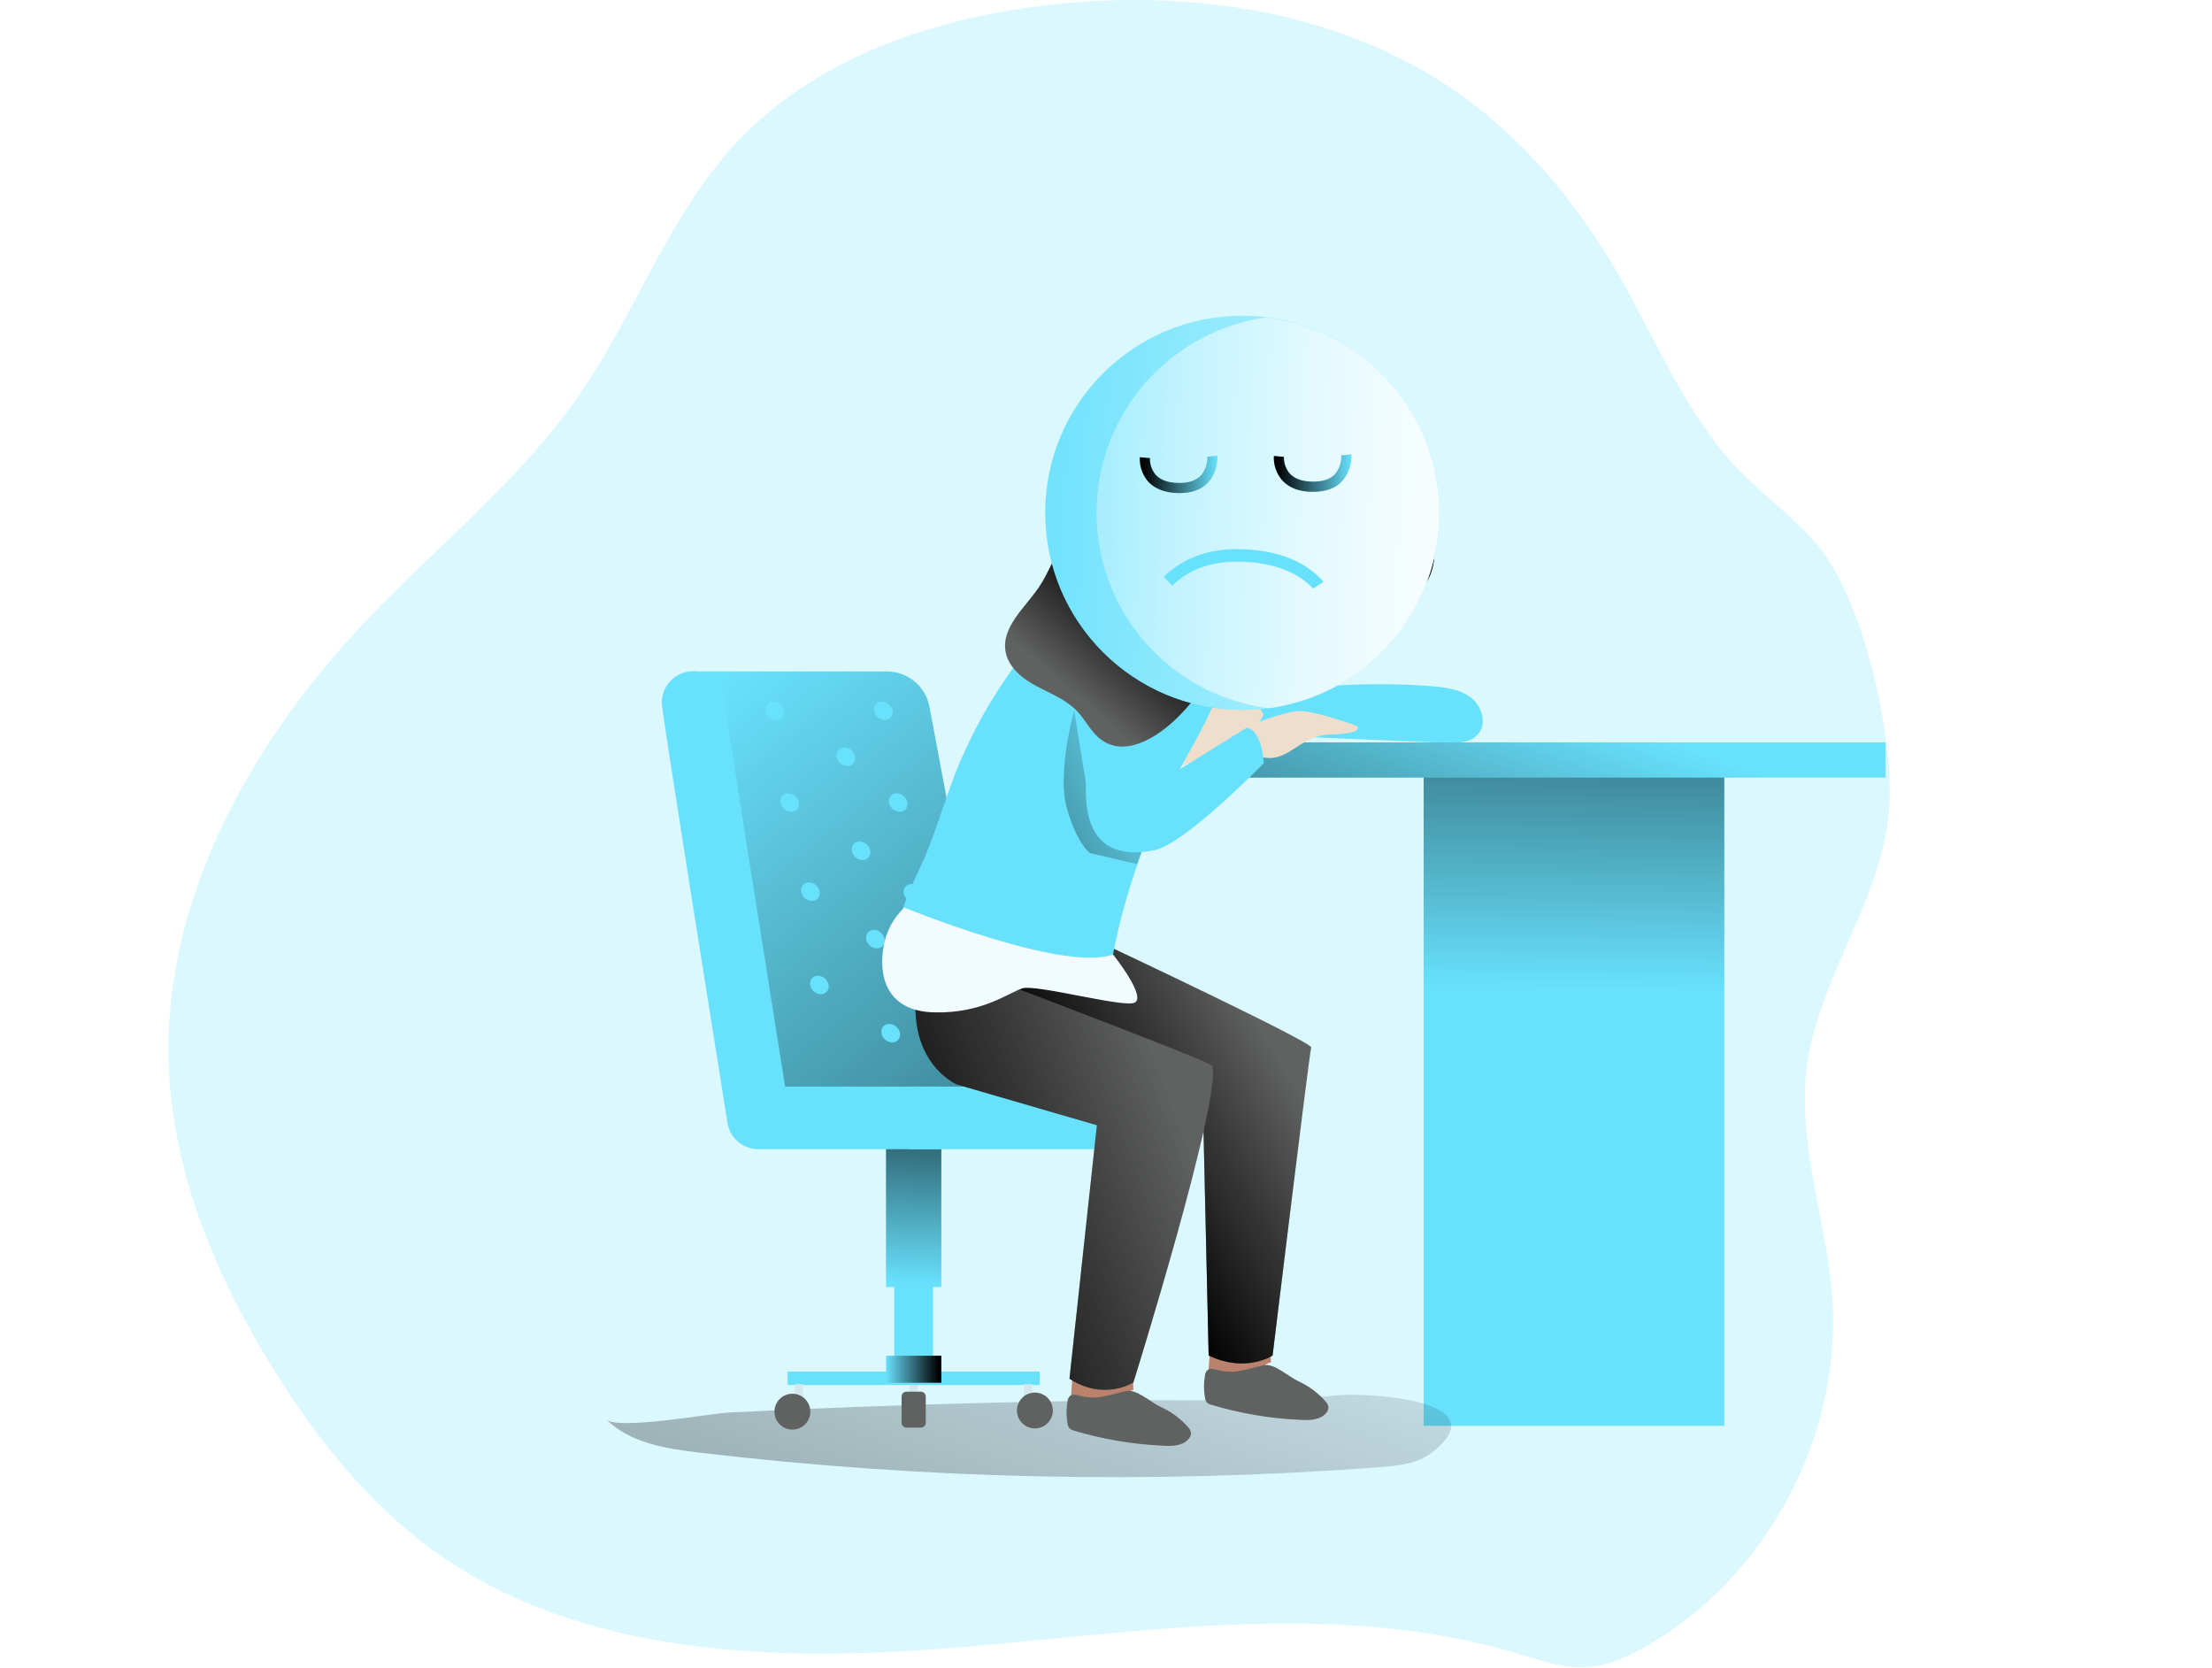
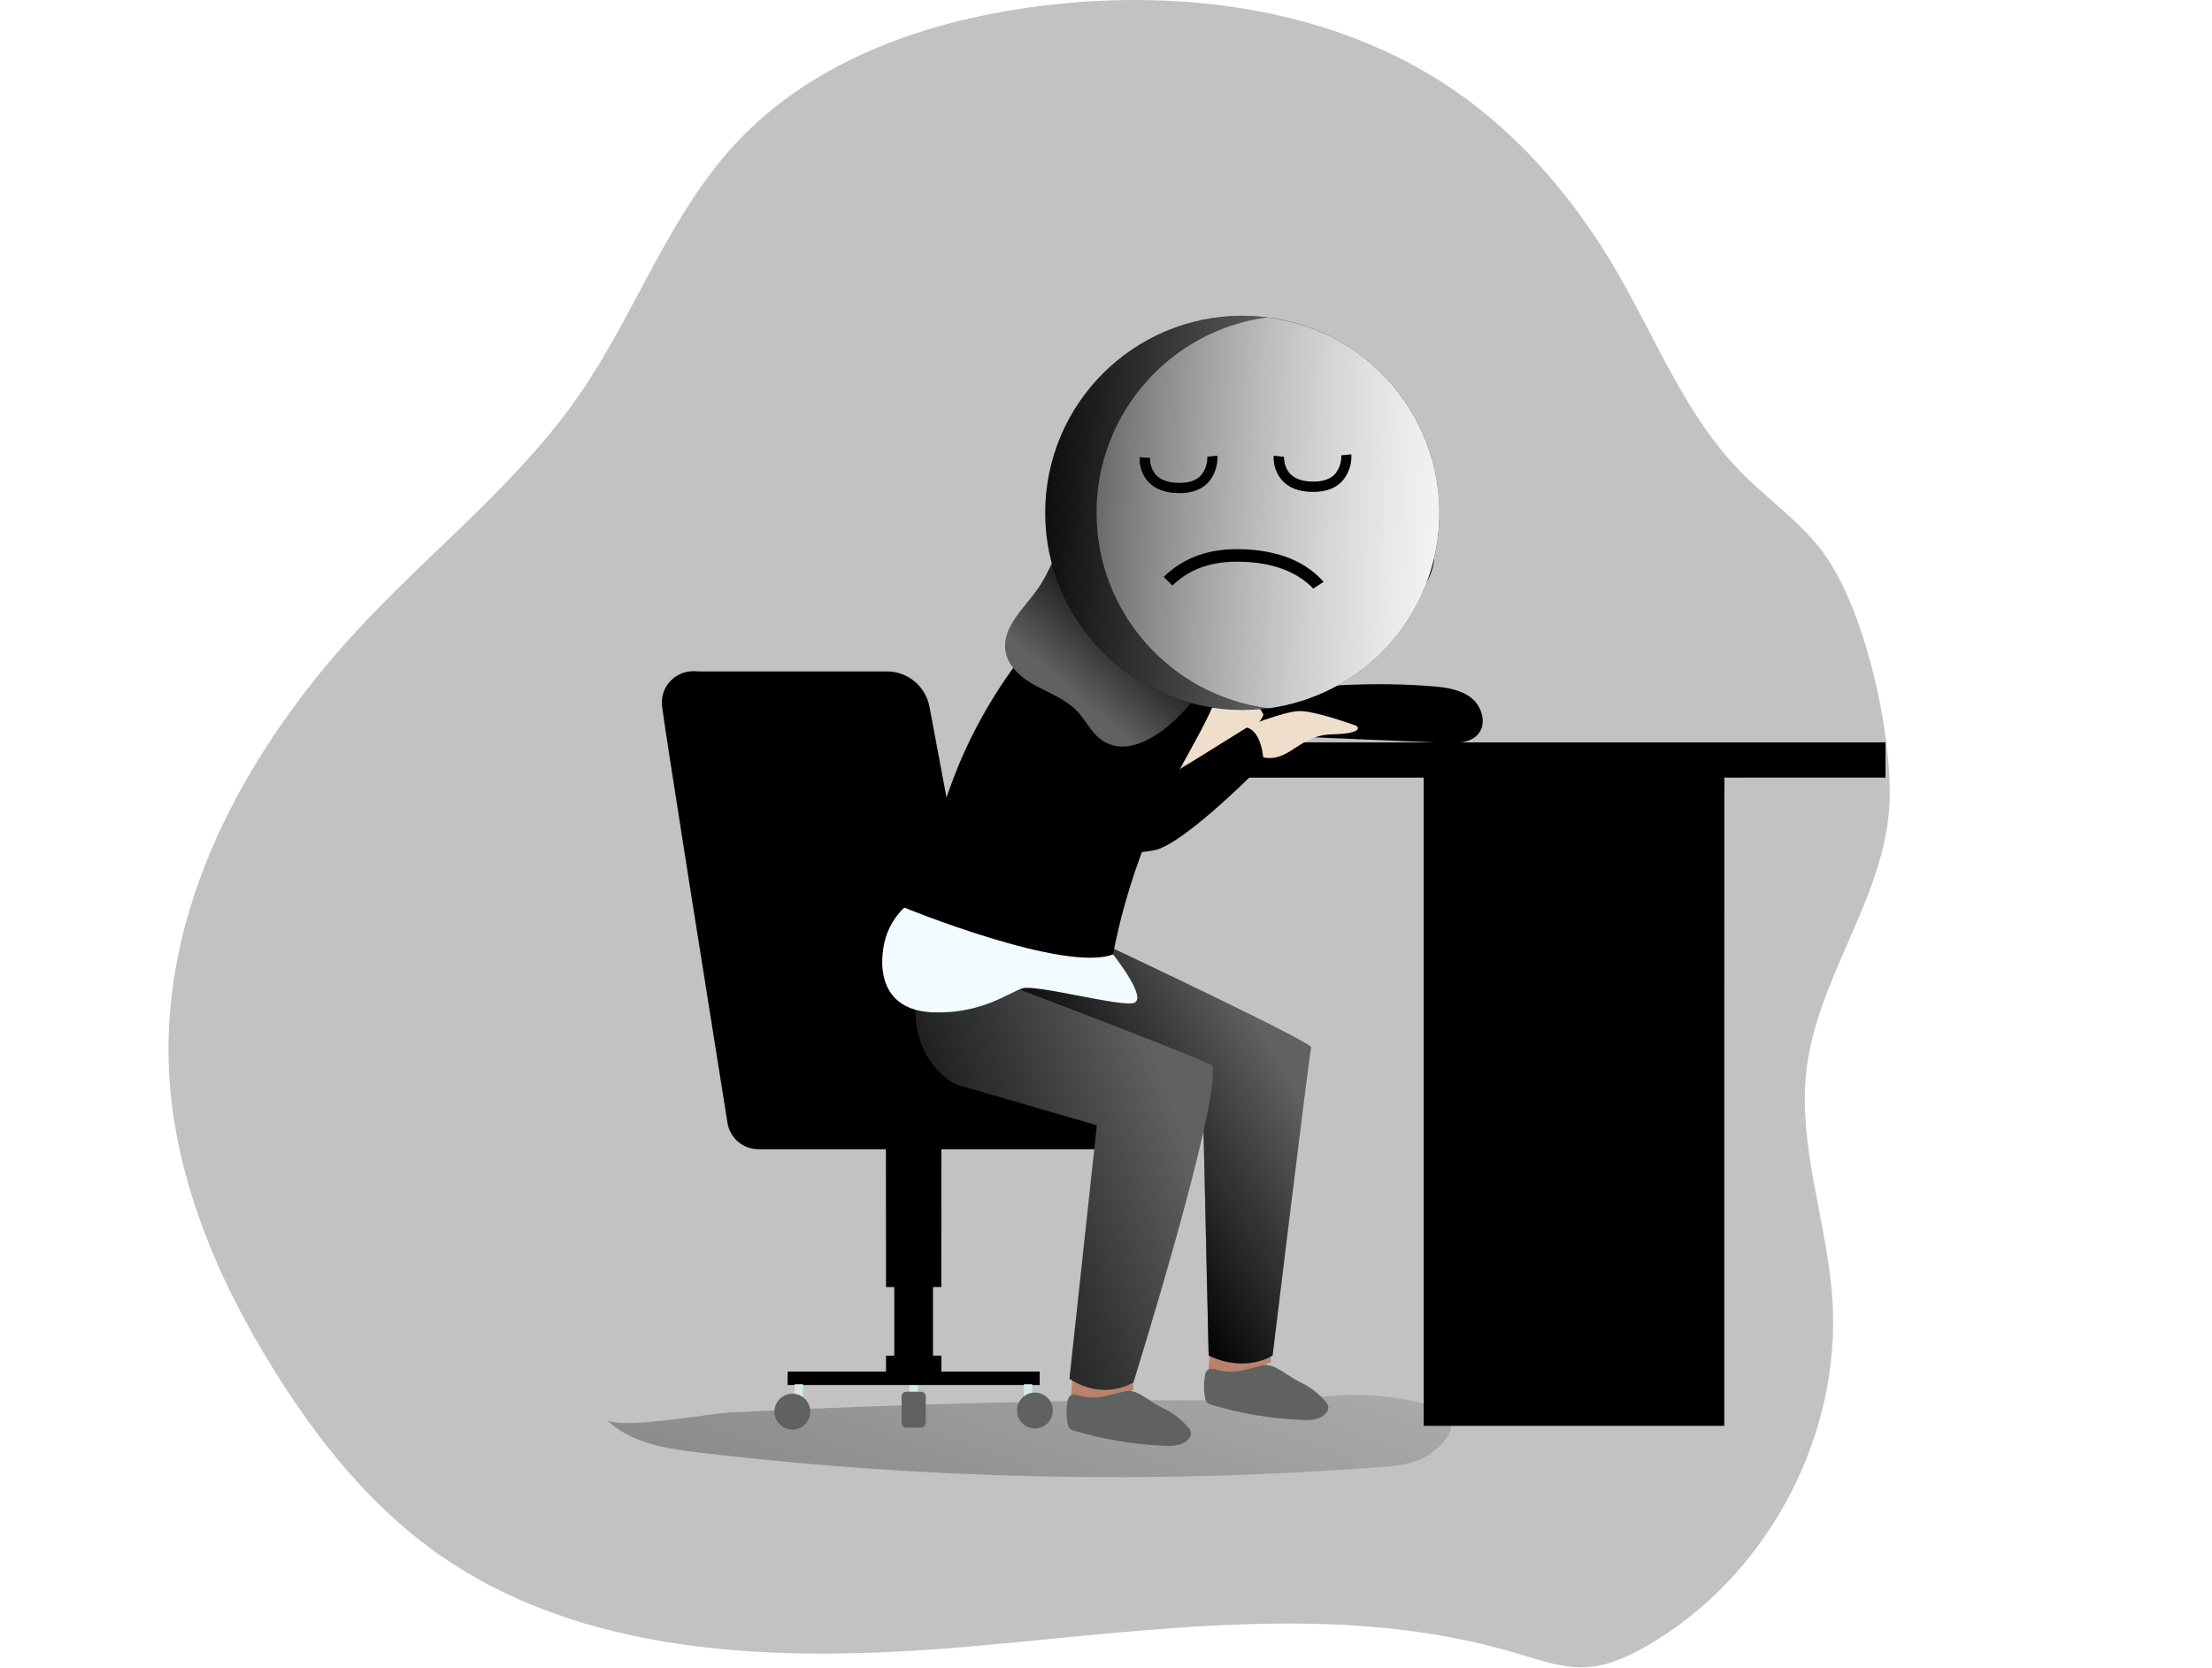
<svg xmlns="http://www.w3.org/2000/svg" xmlns:xlink="http://www.w3.org/1999/xlink" id="Layer_1" data-name="Layer 1" viewBox="0 0 498.95 443.55" width="406" height="306" class="illustration styles_illustrationTablet__1DWOa">
  <defs>
    <linearGradient id="linear-gradient" x1="374.45" y1="263.16" x2="376.95" y2="107.58" gradientUnits="userSpaceOnUse">
      <stop offset="0" stop-color="#010101" stop-opacity="0" />
      <stop offset="0.95" stop-color="#010101" />
    </linearGradient>
    <linearGradient id="linear-gradient-2" x1="286.11" y1="292.29" x2="109.91" y2="790.9" xlink:href="#linear-gradient" />
    <linearGradient id="linear-gradient-3" x1="374.16" y1="188.76" x2="323.08" y2="332.15" xlink:href="#linear-gradient" />
    <linearGradient id="linear-gradient-4" x1="197.71" y1="341.48" x2="200.06" y2="268.37" xlink:href="#linear-gradient" />
    <linearGradient id="linear-gradient-5" x1="190.95" y1="364.26" x2="205.66" y2="364.26" xlink:href="#linear-gradient" />
    <linearGradient id="linear-gradient-6" x1="164.78" y1="364.87" x2="231.83" y2="364.87" xlink:href="#linear-gradient" />
    <linearGradient id="linear-gradient-7" x1="163.6" y1="196.8" x2="384.79" y2="474.22" xlink:href="#linear-gradient" />
    <clipPath id="clip-path" transform="translate(-23.09 -9.95)">
      <path d="M162.72,188.57h51.53A11.57,11.57,0,0,1,225.62,198l19.06,100.66H187.19Z" fill="none" />
    </clipPath>
    <linearGradient id="linear-gradient-8" x1="317.31" y1="289.33" x2="265.3" y2="320.26" xlink:href="#linear-gradient" />
    <linearGradient id="linear-gradient-9" x1="291.46" y1="306.05" x2="208.98" y2="336.98" xlink:href="#linear-gradient" />
    <linearGradient id="linear-gradient-10" x1="290.41" y1="210.97" x2="184.03" y2="261.11" xlink:href="#linear-gradient" />
    <linearGradient id="linear-gradient-11" x1="272.55" y1="201.87" x2="294.58" y2="176.57" xlink:href="#linear-gradient" />
    <linearGradient id="linear-gradient-12" x1="196.95" y1="65.48" x2="397.04" y2="47.04" gradientTransform="translate(59.57 52.55) rotate(7.67)" gradientUnits="userSpaceOnUse">
      <stop offset="0" stop-color="#fff" stop-opacity="0" />
      <stop offset="0.95" stop-color="#fff" />
    </linearGradient>
    <linearGradient id="linear-gradient-13" x1="166.02" y1="68.01" x2="340.07" y2="51.97" xlink:href="#linear-gradient-12" />
    <linearGradient id="linear-gradient-14" x1="-227.99" y1="771.85" x2="-207.32" y2="771.85" gradientTransform="translate(117.44 909.78) rotate(179.44)" xlink:href="#linear-gradient" />
    <linearGradient id="linear-gradient-15" x1="-192.34" y1="771.85" x2="-171.67" y2="771.85" gradientTransform="translate(117.44 909.78) rotate(179.44)" xlink:href="#linear-gradient" />
  </defs>
-   <path d="M463.2,156.7c-6.07-8.12-14.64-13.95-21.74-21.19-14.55-14.84-22.3-34.83-32.71-52.81-10.95-18.93-25.32-36.14-43.32-48.57C334,12.42,293.59,6.82,255.68,11.47,225.55,15.15,195,25.7,174.26,47.88c-18.06,19.34-26.85,45.44-41.91,67.2-15.5,22.41-37.23,39.64-56,59.34-30.6,32-54.45,73.68-53.16,118C24,321.92,36,350.19,51.71,375.22,62.87,393,76.22,409.73,93.18,422.11c39.75,29,93,30.14,142,25.95s99.49-12.41,146.63,1.71c6.28,1.88,12.68,4.18,19.22,3.65,5.34-.44,10.34-2.74,15-5.38C448.32,429.71,468.47,392,465.78,355c-1.45-20-9-39.67-6.94-59.64,2.62-25.4,21.59-47.26,22.22-72.83C481.52,203.79,474.32,171.55,463.2,156.7Z" transform="translate(-23.09 -9.95)" fill="#68e1fd" opacity="0.24" style="isolation: isolate;" />
-   <rect x="333.99" y="205.61" width="79.98" height="173.7" fill="#68e1fd" />
+   <path d="M463.2,156.7c-6.07-8.12-14.64-13.95-21.74-21.19-14.55-14.84-22.3-34.83-32.71-52.81-10.95-18.93-25.32-36.14-43.32-48.57C334,12.42,293.59,6.82,255.68,11.47,225.55,15.15,195,25.7,174.26,47.88c-18.06,19.34-26.85,45.44-41.91,67.2-15.5,22.41-37.23,39.64-56,59.34-30.6,32-54.45,73.68-53.16,118C24,321.92,36,350.19,51.71,375.22,62.87,393,76.22,409.73,93.18,422.11c39.75,29,93,30.14,142,25.95s99.49-12.41,146.63,1.71c6.28,1.88,12.68,4.18,19.22,3.65,5.34-.44,10.34-2.74,15-5.38C448.32,429.71,468.47,392,465.78,355c-1.45-20-9-39.67-6.94-59.64,2.62-25.4,21.59-47.26,22.22-72.83C481.52,203.79,474.32,171.55,463.2,156.7Z" transform="translate(-23.09 -9.95)" fill="currentColor" opacity="0.24" style="isolation: isolate;" />
+   <rect x="333.99" y="205.61" width="79.98" height="173.7" fill="currentColor" />
  <rect x="333.99" y="205.61" width="79.98" height="173.7" fill="url(#linear-gradient)" />
  <path d="M139.63,387.55c6.27,6.26,15.74,7.76,24.54,8.8a937.72,937.72,0,0,0,181.19,3.91c4.82-.36,9.93-.87,13.77-3.8,18.56-14.2-17.29-16-24.49-15.35-20.22,1.95-40.63,1.13-60.94,1.39q-33.84.45-67.65,1.73-16.91.63-33.8,1.49C167.14,386,142.54,390.45,139.63,387.55Z" transform="translate(-23.09 -9.95)" fill="url(#linear-gradient-2)" />
-   <path d="M359.37,192.52c3.64.3,7.48.81,10.35,3.06s4.23,6.84,1.88,9.63c-2,2.41-5.65,2.48-8.8,2.35l-53.26-2.22c-4.33-.18-10-3.21-6.42-8.28,2.3-3.25,8.59-2.76,12.06-3.15C329.85,192.24,344.63,191.3,359.37,192.52Z" transform="translate(-23.09 -9.95)" fill="#68e1fd" />
+   <path d="M359.37,192.52c3.64.3,7.48.81,10.35,3.06s4.23,6.84,1.88,9.63c-2,2.41-5.65,2.48-8.8,2.35l-53.26-2.22c-4.33-.18-10-3.21-6.42-8.28,2.3-3.25,8.59-2.76,12.06-3.15C329.85,192.24,344.63,191.3,359.37,192.52Z" transform="translate(-23.09 -9.95)" fill="currentColor" />
  <path d="M311.84,195.39a18.65,18.65,0,0,0-20.67,17.72c1.18.76,2.73.18,4-.41l8.3-3.82c4.36-2,9.09-4.38,11-8.8" transform="translate(-23.09 -9.95)" fill="#f0decd" />
-   <rect x="281.9" y="197.49" width="174.95" height="9.37" fill="#68e1fd" />
+   <rect x="281.9" y="197.49" width="174.95" height="9.37" fill="currentColor" />
  <rect x="281.9" y="197.49" width="174.95" height="9.37" fill="url(#linear-gradient-3)" />
  <rect x="197.2" y="368.33" width="2.21" height="3.55" fill="#d2e8ec" />
-   <rect x="190.95" y="303.92" width="14.71" height="38.46" fill="#68e1fd" />
+   <rect x="190.95" y="303.92" width="14.71" height="38.46" fill="currentColor" />
  <rect x="190.95" y="303.92" width="14.71" height="38.46" fill="url(#linear-gradient-4)" />
-   <rect x="190.95" y="360.66" width="14.71" height="7.19" fill="#68e1fd" />
-   <rect x="193.15" y="342.17" width="10.3" height="18.71" fill="#68e1fd" />
-   <rect x="164.78" y="364.87" width="67.05" height="3.57" fill="#68e1fd" />
+   <rect x="190.95" y="360.66" width="14.71" height="7.19" fill="currentColor" />
+   <rect x="193.15" y="342.17" width="10.3" height="18.71" fill="currentColor" />
+   <rect x="164.78" y="364.87" width="67.05" height="3.57" fill="currentColor" />
  <rect x="190.95" y="360.66" width="14.71" height="7.19" fill="url(#linear-gradient-5)" />
  <line x1="164.78" y1="364.87" x2="231.83" y2="364.87" fill="url(#linear-gradient-6)" />
  <rect x="195.09" y="370.22" width="6.43" height="9.56" rx="1.29" fill="#606161" />
  <rect x="166.66" y="368.23" width="2.21" height="4.83" fill="#d2e8ec" />
  <rect x="250.72" y="378.18" width="2.21" height="4.83" transform="translate(480.56 751.24) rotate(-180)" fill="#d2e8ec" />
  <circle cx="166.04" cy="375.54" r="4.77" fill="#606161" />
  <circle cx="230.56" cy="375.23" r="4.77" fill="#606161" />
-   <path d="M162.72,188.57h51.54A11.52,11.52,0,0,1,225.6,198l20.86,111.23-60-5Z" transform="translate(-23.09 -9.95)" fill="#68e1fd" />
+   <path d="M162.72,188.57h51.54A11.52,11.52,0,0,1,225.6,198l20.86,111.23-60-5Z" transform="translate(-23.09 -9.95)" fill="currentColor" />
  <path d="M162.72,188.57h51.54A11.52,11.52,0,0,1,225.6,198l20.86,111.23-60-5Z" transform="translate(-23.09 -9.95)" fill="url(#linear-gradient-7)" />
-   <path d="M227.31,315.67H180.09a8.33,8.33,0,0,1-8.23-7C154.39,199.3,154.39,197.74,154.39,196.9a8.33,8.33,0,0,1,16.64-.63c.53,4.36,9.54,61.23,16.16,102.73h40.12a8.34,8.34,0,1,1,0,16.67ZM171,196.34c0,.19,0,.38,0,.56C171.06,196.81,171.06,196.62,171,196.34Z" transform="translate(-23.09 -9.95)" fill="#68e1fd" />
+   <path d="M227.31,315.67H180.09a8.33,8.33,0,0,1-8.23-7C154.39,199.3,154.39,197.74,154.39,196.9a8.33,8.33,0,0,1,16.64-.63c.53,4.36,9.54,61.23,16.16,102.73h40.12a8.34,8.34,0,1,1,0,16.67ZM171,196.34c0,.19,0,.38,0,.56C171.06,196.81,171.06,196.62,171,196.34Z" transform="translate(-23.09 -9.95)" fill="currentColor" />
  <g clip-path="url(#clip-path)">
-     <ellipse cx="192.34" cy="247.55" rx="2.27" ry="2.67" transform="matrix(0.68, -0.74, 0.74, 0.68, -143.13, 211.21)" fill="#68e1fd" />
-     <ellipse cx="221.21" cy="247.55" rx="2.27" ry="2.67" transform="translate(-133.83 232.43) rotate(-47.32)" fill="#68e1fd" />
-     <ellipse cx="196.31" cy="271.96" rx="2.27" ry="2.67" transform="translate(-159.79 221.99) rotate(-47.32)" fill="#68e1fd" />
+     <ellipse cx="192.34" cy="247.55" rx="2.27" ry="2.67" transform="matrix(0.68, -0.74, 0.74, 0.68, -143.13, 211.21)" fill="currentColor" />
+     <ellipse cx="221.21" cy="247.55" rx="2.27" ry="2.67" transform="translate(-133.83 232.43) rotate(-47.32)" fill="currentColor" />
+     <ellipse cx="196.31" cy="271.96" rx="2.27" ry="2.67" transform="translate(-159.79 221.99) rotate(-47.32)" fill="currentColor" />
    <ellipse cx="225.18" cy="271.96" rx="2.27" ry="2.67" transform="translate(-150.49 243.21) rotate(-47.32)" fill="#b3d8dc" />
-     <ellipse cx="211.22" cy="259.75" rx="2.27" ry="2.67" transform="translate(-146.02 229.02) rotate(-47.32)" fill="#68e1fd" />
-     <ellipse cx="215.29" cy="284.77" rx="2.27" ry="2.67" transform="translate(-163.1 240.07) rotate(-47.32)" fill="#68e1fd" />
-     <ellipse cx="184.45" cy="199.03" rx="2.27" ry="2.67" transform="translate(-110 189.78) rotate(-47.32)" fill="#68e1fd" />
-     <ellipse cx="213.32" cy="199.03" rx="2.27" ry="2.67" transform="translate(-100.7 211) rotate(-47.32)" fill="#68e1fd" />
-     <ellipse cx="188.42" cy="223.44" rx="2.27" ry="2.67" transform="translate(-126.67 200.56) rotate(-47.32)" fill="#68e1fd" />
-     <ellipse cx="217.29" cy="223.44" rx="2.27" ry="2.67" transform="translate(-117.37 221.78) rotate(-47.32)" fill="#68e1fd" />
-     <ellipse cx="203.33" cy="211.24" rx="2.27" ry="2.67" transform="translate(-112.89 207.59) rotate(-47.32)" fill="#68e1fd" />
-     <ellipse cx="207.39" cy="236.25" rx="2.27" ry="2.67" transform="translate(-129.97 218.64) rotate(-47.32)" fill="#68e1fd" />
+     <ellipse cx="211.22" cy="259.75" rx="2.27" ry="2.67" transform="translate(-146.02 229.02) rotate(-47.32)" fill="currentColor" />
+     <ellipse cx="215.29" cy="284.77" rx="2.27" ry="2.67" transform="translate(-163.1 240.07) rotate(-47.32)" fill="currentColor" />
+     <ellipse cx="184.45" cy="199.03" rx="2.27" ry="2.67" transform="translate(-110 189.78) rotate(-47.32)" fill="currentColor" />
+     <ellipse cx="213.32" cy="199.03" rx="2.27" ry="2.67" transform="translate(-100.7 211) rotate(-47.32)" fill="currentColor" />
+     <ellipse cx="188.42" cy="223.44" rx="2.27" ry="2.67" transform="translate(-126.67 200.56) rotate(-47.32)" fill="currentColor" />
+     <ellipse cx="217.29" cy="223.44" rx="2.27" ry="2.67" transform="translate(-117.37 221.78) rotate(-47.32)" fill="currentColor" />
+     <ellipse cx="203.33" cy="211.24" rx="2.27" ry="2.67" transform="translate(-112.89 207.59) rotate(-47.32)" fill="currentColor" />
+     <ellipse cx="207.39" cy="236.25" rx="2.27" ry="2.67" transform="translate(-129.97 218.64) rotate(-47.32)" fill="currentColor" />
  </g>
-   <path d="M277.66,315.67h-55.9a8.34,8.34,0,1,1,0-16.67h55.9a8.34,8.34,0,1,1,0,16.67Z" transform="translate(-23.09 -9.95)" fill="#68e1fd" />
+   <path d="M277.66,315.67h-55.9a8.34,8.34,0,1,1,0-16.67h55.9a8.34,8.34,0,1,1,0,16.67Z" transform="translate(-23.09 -9.95)" fill="currentColor" />
  <path d="M309.64,166.55c.41,3,1.19,6,1.5,9,.66,6.57-1.19,13.67-6.09,18.11s-13.08,5.37-18.12,1.09a18.4,18.4,0,0,1-4.91-7.72c-6.13-16.12-1.23-35.81,11.75-47.17,4.59-4,19.17-11.78,21.07-1,.74,4.22-3,8.81-4.12,12.76A37.09,37.09,0,0,0,309.64,166.55Z" transform="translate(-23.09 -9.95)" fill="#26265f" />
  <path d="M263.75,374.64,263,384.93a10,10,0,0,0,5.92,1.37c3.14-.39,9.4-6.82,10.91-6.51l-.06-3.06" transform="translate(-23.09 -9.95)" fill="#ba816c" />
  <path d="M300.36,367.29l-.75,10.29a10.06,10.06,0,0,0,5.92,1.38c3.14-.4,9.4-6.83,10.91-6.52l-.06-3.06" transform="translate(-23.09 -9.95)" fill="#ba816c" />
  <path d="M274.53,262.29s53.09,25,52.63,26.31-10.28,81.95-10.28,81.95-7.05,4.75-17,0l-1.56-67.81-64.17-9.22s-6.31-9.47-9.82-29.82C231.27,258.18,272.66,261.63,274.53,262.29Z" transform="translate(-23.09 -9.95)" fill="#606161" />
  <path d="M274.53,262.29s53.09,25,52.63,26.31-10.28,81.95-10.28,81.95-7.05,4.75-17,0l-1.56-67.81-64.17-9.22s-6.31-9.47-9.82-29.82C231.27,258.18,272.66,261.63,274.53,262.29Z" transform="translate(-23.09 -9.95)" fill="url(#linear-gradient-8)" />
  <path d="M224.36,263.69s76.14,28.52,76.49,29.82c2.45,9.13-21,84.22-21,84.22s-7.82,5-17-1l7.29-67.44-37.3-10.86S215.59,291.06,224.36,263.69Z" transform="translate(-23.09 -9.95)" fill="#606161" />
  <path d="M224.36,263.69s76.14,28.52,76.49,29.82c2.45,9.13-21,84.22-21,84.22s-7.82,5-17-1l7.29-67.44-37.3-10.86S215.59,291.06,224.36,263.69Z" transform="translate(-23.09 -9.95)" fill="url(#linear-gradient-9)" />
-   <path d="M271.41,162.44c-5.91,4.22-11,10.15-15.51,15.22a128.69,128.69,0,0,0-22.57,35.91c-3.24,7.81-5.52,16.1-8.82,24.06-.51,1.23-7.11,14.94-6.17,15.7,0,0,15.06,10.8,40.38,18.38,2.72.81,11.43,4.8,13.91,2.3,1.56-1.57,1.39-8.06,1.8-10.16q1.33-6.92,3.25-13.7a171.08,171.08,0,0,1,13.1-32.91c5.2-9.94,12.4-20.88,14.27-32.11,2.17-13-1.15-26.54-16-28.12C282.47,156.31,276.63,158.71,271.41,162.44Z" transform="translate(-23.09 -9.95)" fill="#68e1fd" />
+   <path d="M271.41,162.44c-5.91,4.22-11,10.15-15.51,15.22a128.69,128.69,0,0,0-22.57,35.91c-3.24,7.81-5.52,16.1-8.82,24.06-.51,1.23-7.11,14.94-6.17,15.7,0,0,15.06,10.8,40.38,18.38,2.72.81,11.43,4.8,13.91,2.3,1.56-1.57,1.39-8.06,1.8-10.16q1.33-6.92,3.25-13.7a171.08,171.08,0,0,1,13.1-32.91c5.2-9.94,12.4-20.88,14.27-32.11,2.17-13-1.15-26.54-16-28.12C282.47,156.31,276.63,158.71,271.41,162.44Z" transform="translate(-23.09 -9.95)" fill="currentColor" />
  <path d="M274.43,263.85s9.49,11.86,5.47,12.93c-3.69,1-26-5-29.57-3.91s-10.57,6.71-23.44,6.4-14.71-9.74-13.59-16.95a18.63,18.63,0,0,1,5.59-10.93S261.39,268.78,274.43,263.85Z" transform="translate(-23.09 -9.95)" fill="#f2fbff" />
  <path d="M282.51,235l-14.4-11.28-4-24.75s-4.69,16.5-1.92,26.11,6.14,11.82,6.14,11.82l12.51,2.91C281.12,238.39,282.23,236.51,282.51,235Z" transform="translate(-23.09 -9.95)" fill="url(#linear-gradient-10)" />
  <path d="M309.36,203.5s10.37-4.3,14.6-4.38,14,3.5,14.92,3.79,2.32,2.22-6.16,2.39-11.07,6.89-17.44,6.26-8.26-4.23-8.26-4.23" transform="translate(-23.09 -9.95)" fill="#f0decd" />
-   <path d="M297.88,175.1l-8,40.93L310,203.52s4,.34,4.54,9.47c0,0-21,21.54-29.13,23.15-36.95,7.31-6.25-60.41-6.25-60.41" transform="translate(-23.09 -9.95)" fill="#68e1fd" />
+   <path d="M297.88,175.1l-8,40.93L310,203.52s4,.34,4.54,9.47c0,0-21,21.54-29.13,23.15-36.95,7.31-6.25-60.41-6.25-60.41" transform="translate(-23.09 -9.95)" fill="currentColor" />
  <path d="M348.09,166.88c-.94.91-11.85,11.31-17.54,14.5s-15,5.62-17.49.83-2.58-7.71-4.83-5.85a63.16,63.16,0,0,0-6,6.48s-7.69-2-10.06-7.59.48-9.49.48-9.49,4.56,0,11-6.83,16.62-26.6,32.07-23.48C345.11,137.35,360.75,154.48,348.09,166.88Z" transform="translate(-23.09 -9.95)" fill="#f0decd" />
  <path d="M359.88,158.48c-.67,6.18-4.31,11.53-11.93,13.08-3.33.68-1.12-8.95-7.3-13.68s-19.91,8.89-20.57,7.17,5.77-4,6.23-8.94-5.81-4.28-9.49-.48c-8.95,9.25-12.38,24.81-18.28,36.2-4.22,8.15-19.66,23.53-28.94,13.37-1.77-1.93-3-4.3-4.84-6.19-2.93-3-7-4.57-10.76-6.57s-7.4-5-8.15-9.11c-1.17-6.5,5.06-11.6,8.8-17.05,2.7-3.95,4.23-8.6,6.83-12.62,5-7.79,13.77-12.58,22.78-14.78,7.19-1.75,14.28-1.52,21.59-2,5.73-.39,8.77-2.32,14.26-4,10.9-3.41,22.67-2.18,31.63,5.3A24.43,24.43,0,0,1,359.88,158.48Z" transform="translate(-23.09 -9.95)" fill="#606161" />
  <path d="M359.88,158.48c-.67,6.18-4.31,11.53-11.93,13.08-3.33.68-1.12-8.95-7.3-13.68s-19.91,8.89-20.57,7.17,5.77-4,6.23-8.94-5.81-4.28-9.49-.48c-8.95,9.25-12.38,24.81-18.28,36.2-4.22,8.15-19.66,23.53-28.94,13.37-1.77-1.93-3-4.3-4.84-6.19-2.93-3-7-4.57-10.76-6.57s-7.4-5-8.15-9.11c-1.17-6.5,5.06-11.6,8.8-17.05,2.7-3.95,4.23-8.6,6.83-12.62,5-7.79,13.77-12.58,22.78-14.78,7.19-1.75,14.28-1.52,21.59-2,5.73-.39,8.77-2.32,14.26-4,10.9-3.41,22.67-2.18,31.63,5.3A24.43,24.43,0,0,1,359.88,158.48Z" transform="translate(-23.09 -9.95)" fill="url(#linear-gradient-11)" />
-   <circle cx="285.73" cy="136.43" r="52.43" fill="#68e1fd" />
+   <circle cx="285.73" cy="136.43" r="52.43" fill="currentColor" />
  <path d="M360.77,153.37a52.41,52.41,0,1,1-45.38-59l.42.06A52.41,52.41,0,0,1,360.77,153.37Z" transform="translate(-23.09 -9.95)" fill="url(#linear-gradient-12)" />
  <path d="M360.77,153.37a52.43,52.43,0,0,1-44.85,45l-.42-.06a52.44,52.44,0,0,1-.11-103.93l.42.06A52.41,52.41,0,0,1,360.77,153.37Z" transform="translate(-23.09 -9.95)" fill="url(#linear-gradient-13)" />
-   <path d="M330.46,164.73l-2.76,1.8c-3.66-3.83-9.82-7.13-20.27-7.16h-.14c-8.09,0-13.48,2.83-17.07,6.36l-2.3-2.3c4.13-4.06,10.25-7.39,19.37-7.39h.17C319.41,156.07,326.4,160.13,330.46,164.73Z" transform="translate(-23.09 -9.95)" fill="#68e1fd" />
-   <path d="M337.85,130.82a10.06,10.06,0,0,1-2.39,7.07c-1.82,2-4.5,2.92-7.92,2.89-3.57,0-6.29-1.06-8.1-3.06a9.15,9.15,0,0,1-2.22-6.47l2.68.23a6.55,6.55,0,0,0,1.55,4.45c1.29,1.4,3.34,2.13,6.11,2.15s4.65-.65,5.92-2a7.27,7.27,0,0,0,1.68-5Z" transform="translate(-23.09 -9.95)" fill="#68e1fd" />
+   <path d="M330.46,164.73l-2.76,1.8c-3.66-3.83-9.82-7.13-20.27-7.16h-.14c-8.09,0-13.48,2.83-17.07,6.36l-2.3-2.3c4.13-4.06,10.25-7.39,19.37-7.39h.17C319.41,156.07,326.4,160.13,330.46,164.73Z" transform="translate(-23.09 -9.95)" fill="currentColor" />
+   <path d="M337.85,130.82a10.06,10.06,0,0,1-2.39,7.07c-1.82,2-4.5,2.92-7.92,2.89-3.57,0-6.29-1.06-8.1-3.06a9.15,9.15,0,0,1-2.22-6.47l2.68.23a6.55,6.55,0,0,0,1.55,4.45c1.29,1.4,3.34,2.13,6.11,2.15s4.65-.65,5.92-2a7.27,7.27,0,0,0,1.68-5Z" transform="translate(-23.09 -9.95)" fill="currentColor" />
  <path d="M337.85,130.82a10.06,10.06,0,0,1-2.39,7.07c-1.82,2-4.5,2.92-7.92,2.89-3.57,0-6.29-1.06-8.1-3.06a9.15,9.15,0,0,1-2.22-6.47l2.68.23a6.55,6.55,0,0,0,1.55,4.45c1.29,1.4,3.34,2.13,6.11,2.15s4.65-.65,5.92-2a7.27,7.27,0,0,0,1.68-5Z" transform="translate(-23.09 -9.95)" fill="url(#linear-gradient-14)" />
-   <path d="M302.2,131.17a10,10,0,0,1-2.39,7.06c-1.82,2-4.5,2.93-7.92,2.89s-6.29-1.06-8.1-3.05a9.16,9.16,0,0,1-2.22-6.48l2.68.23a6.58,6.58,0,0,0,1.55,4.46c1.29,1.4,3.35,2.12,6.11,2.15s4.65-.66,5.92-2a7.4,7.4,0,0,0,1.69-5Z" transform="translate(-23.09 -9.95)" fill="#68e1fd" />
+   <path d="M302.2,131.17a10,10,0,0,1-2.39,7.06c-1.82,2-4.5,2.93-7.92,2.89s-6.29-1.06-8.1-3.05a9.16,9.16,0,0,1-2.22-6.48l2.68.23a6.58,6.58,0,0,0,1.55,4.46c1.29,1.4,3.35,2.12,6.11,2.15s4.65-.66,5.92-2a7.4,7.4,0,0,0,1.69-5Z" transform="translate(-23.09 -9.95)" fill="currentColor" />
  <path d="M302.2,131.17a10,10,0,0,1-2.39,7.06c-1.82,2-4.5,2.93-7.92,2.89s-6.29-1.06-8.1-3.05a9.16,9.16,0,0,1-2.22-6.48l2.68.23a6.58,6.58,0,0,0,1.55,4.46c1.29,1.4,3.35,2.12,6.11,2.15s4.65-.66,5.92-2a7.4,7.4,0,0,0,1.69-5Z" transform="translate(-23.09 -9.95)" fill="url(#linear-gradient-15)" />
  <rect x="282.13" y="198.11" width="216.82" height="6.87" fill="none" />
  <path d="M323.79,377.42a21.12,21.12,0,0,1,7.17,5.33,2.93,2.93,0,0,1,.78,1.52,2.28,2.28,0,0,1-.53,1.48c-1.55,2-4.51,2.08-7,1.91a96.75,96.75,0,0,1-23.61-4,2.6,2.6,0,0,1-1.21-.65,2.5,2.5,0,0,1-.49-1.25,16.47,16.47,0,0,1,0-5.94,2.4,2.4,0,0,1,.57-1.31c.68-.66,1.8-.38,2.72-.13,4.71,1.28,7.92-.3,12.34-1.24C317.25,372.52,321,376.08,323.79,377.42Z" transform="translate(-23.09 -9.95)" fill="#606161" />
  <path d="M287.24,384.3a20.87,20.87,0,0,1,7.17,5.33,2.78,2.78,0,0,1,.77,1.51,2.19,2.19,0,0,1-.53,1.48c-1.54,2-4.5,2.08-7,1.91a97.13,97.13,0,0,1-23.61-4,2.79,2.79,0,0,1-1.21-.65,2.53,2.53,0,0,1-.49-1.26,16,16,0,0,1,0-5.93,2.4,2.4,0,0,1,.56-1.31c.69-.67,1.81-.39,2.73-.13,4.71,1.28,7.91-.31,12.34-1.25C280.69,379.4,284.44,383,287.24,384.3Z" transform="translate(-23.09 -9.95)" fill="#606161" />
</svg>
